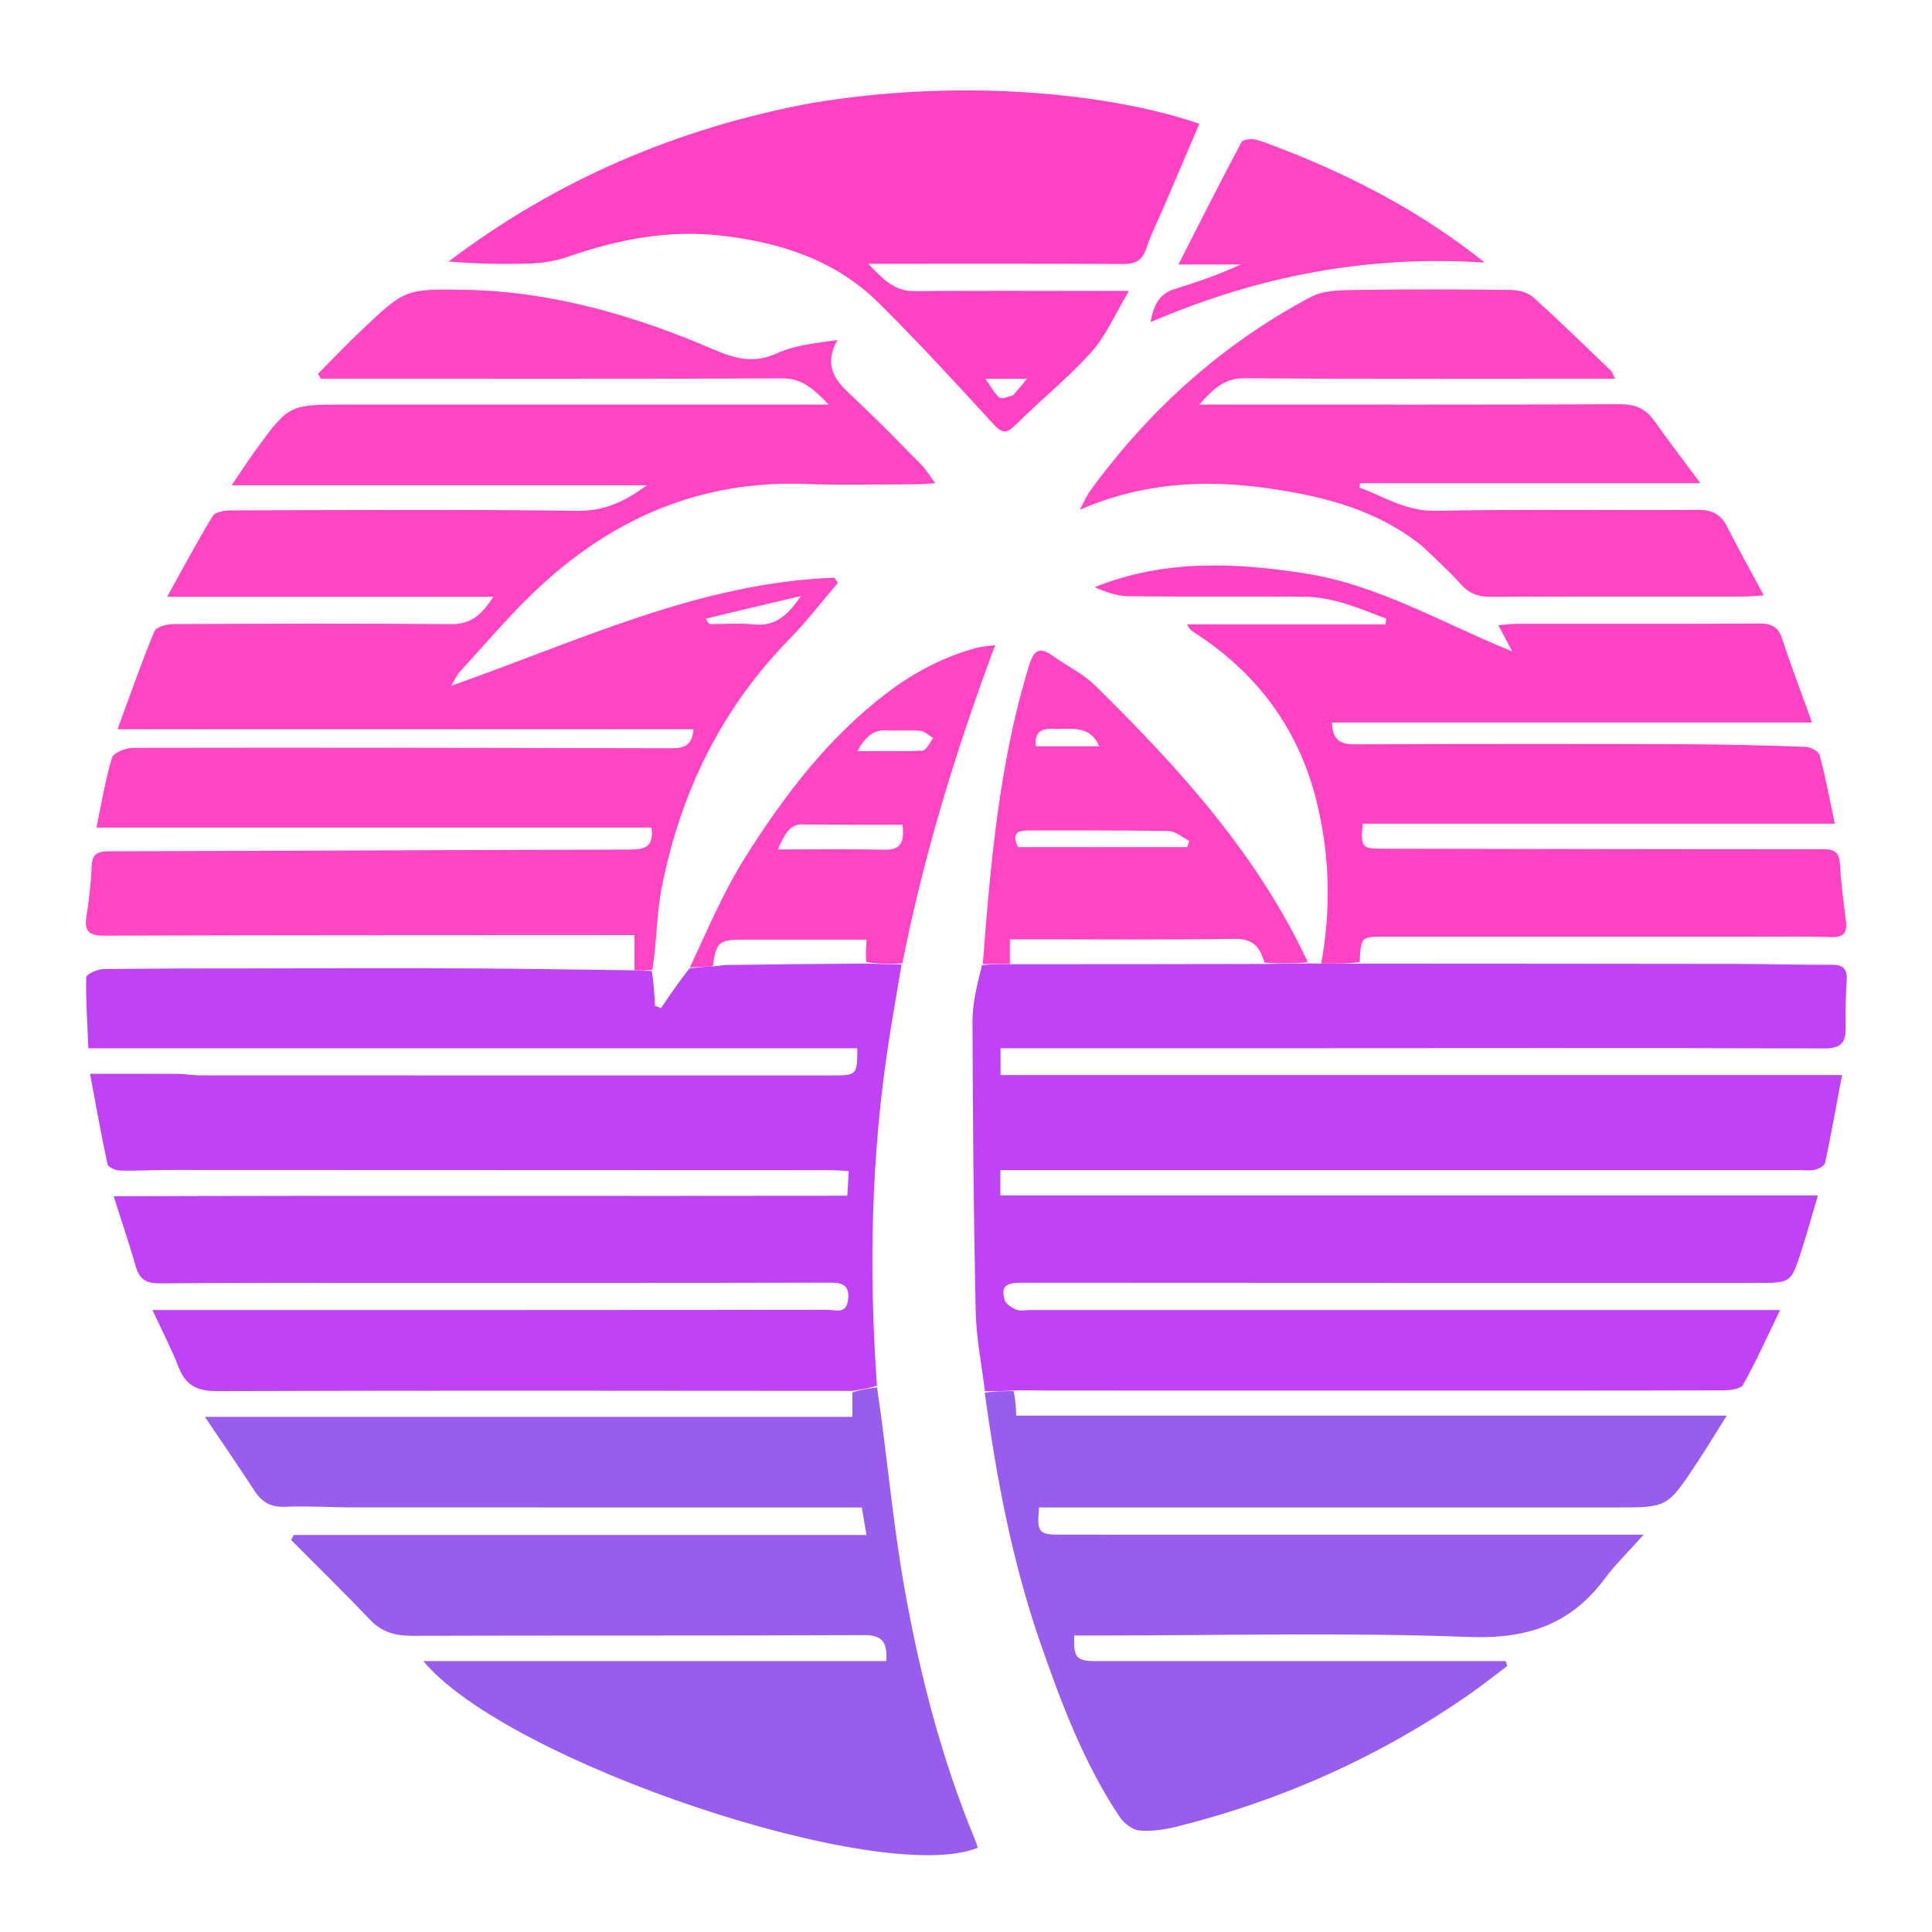
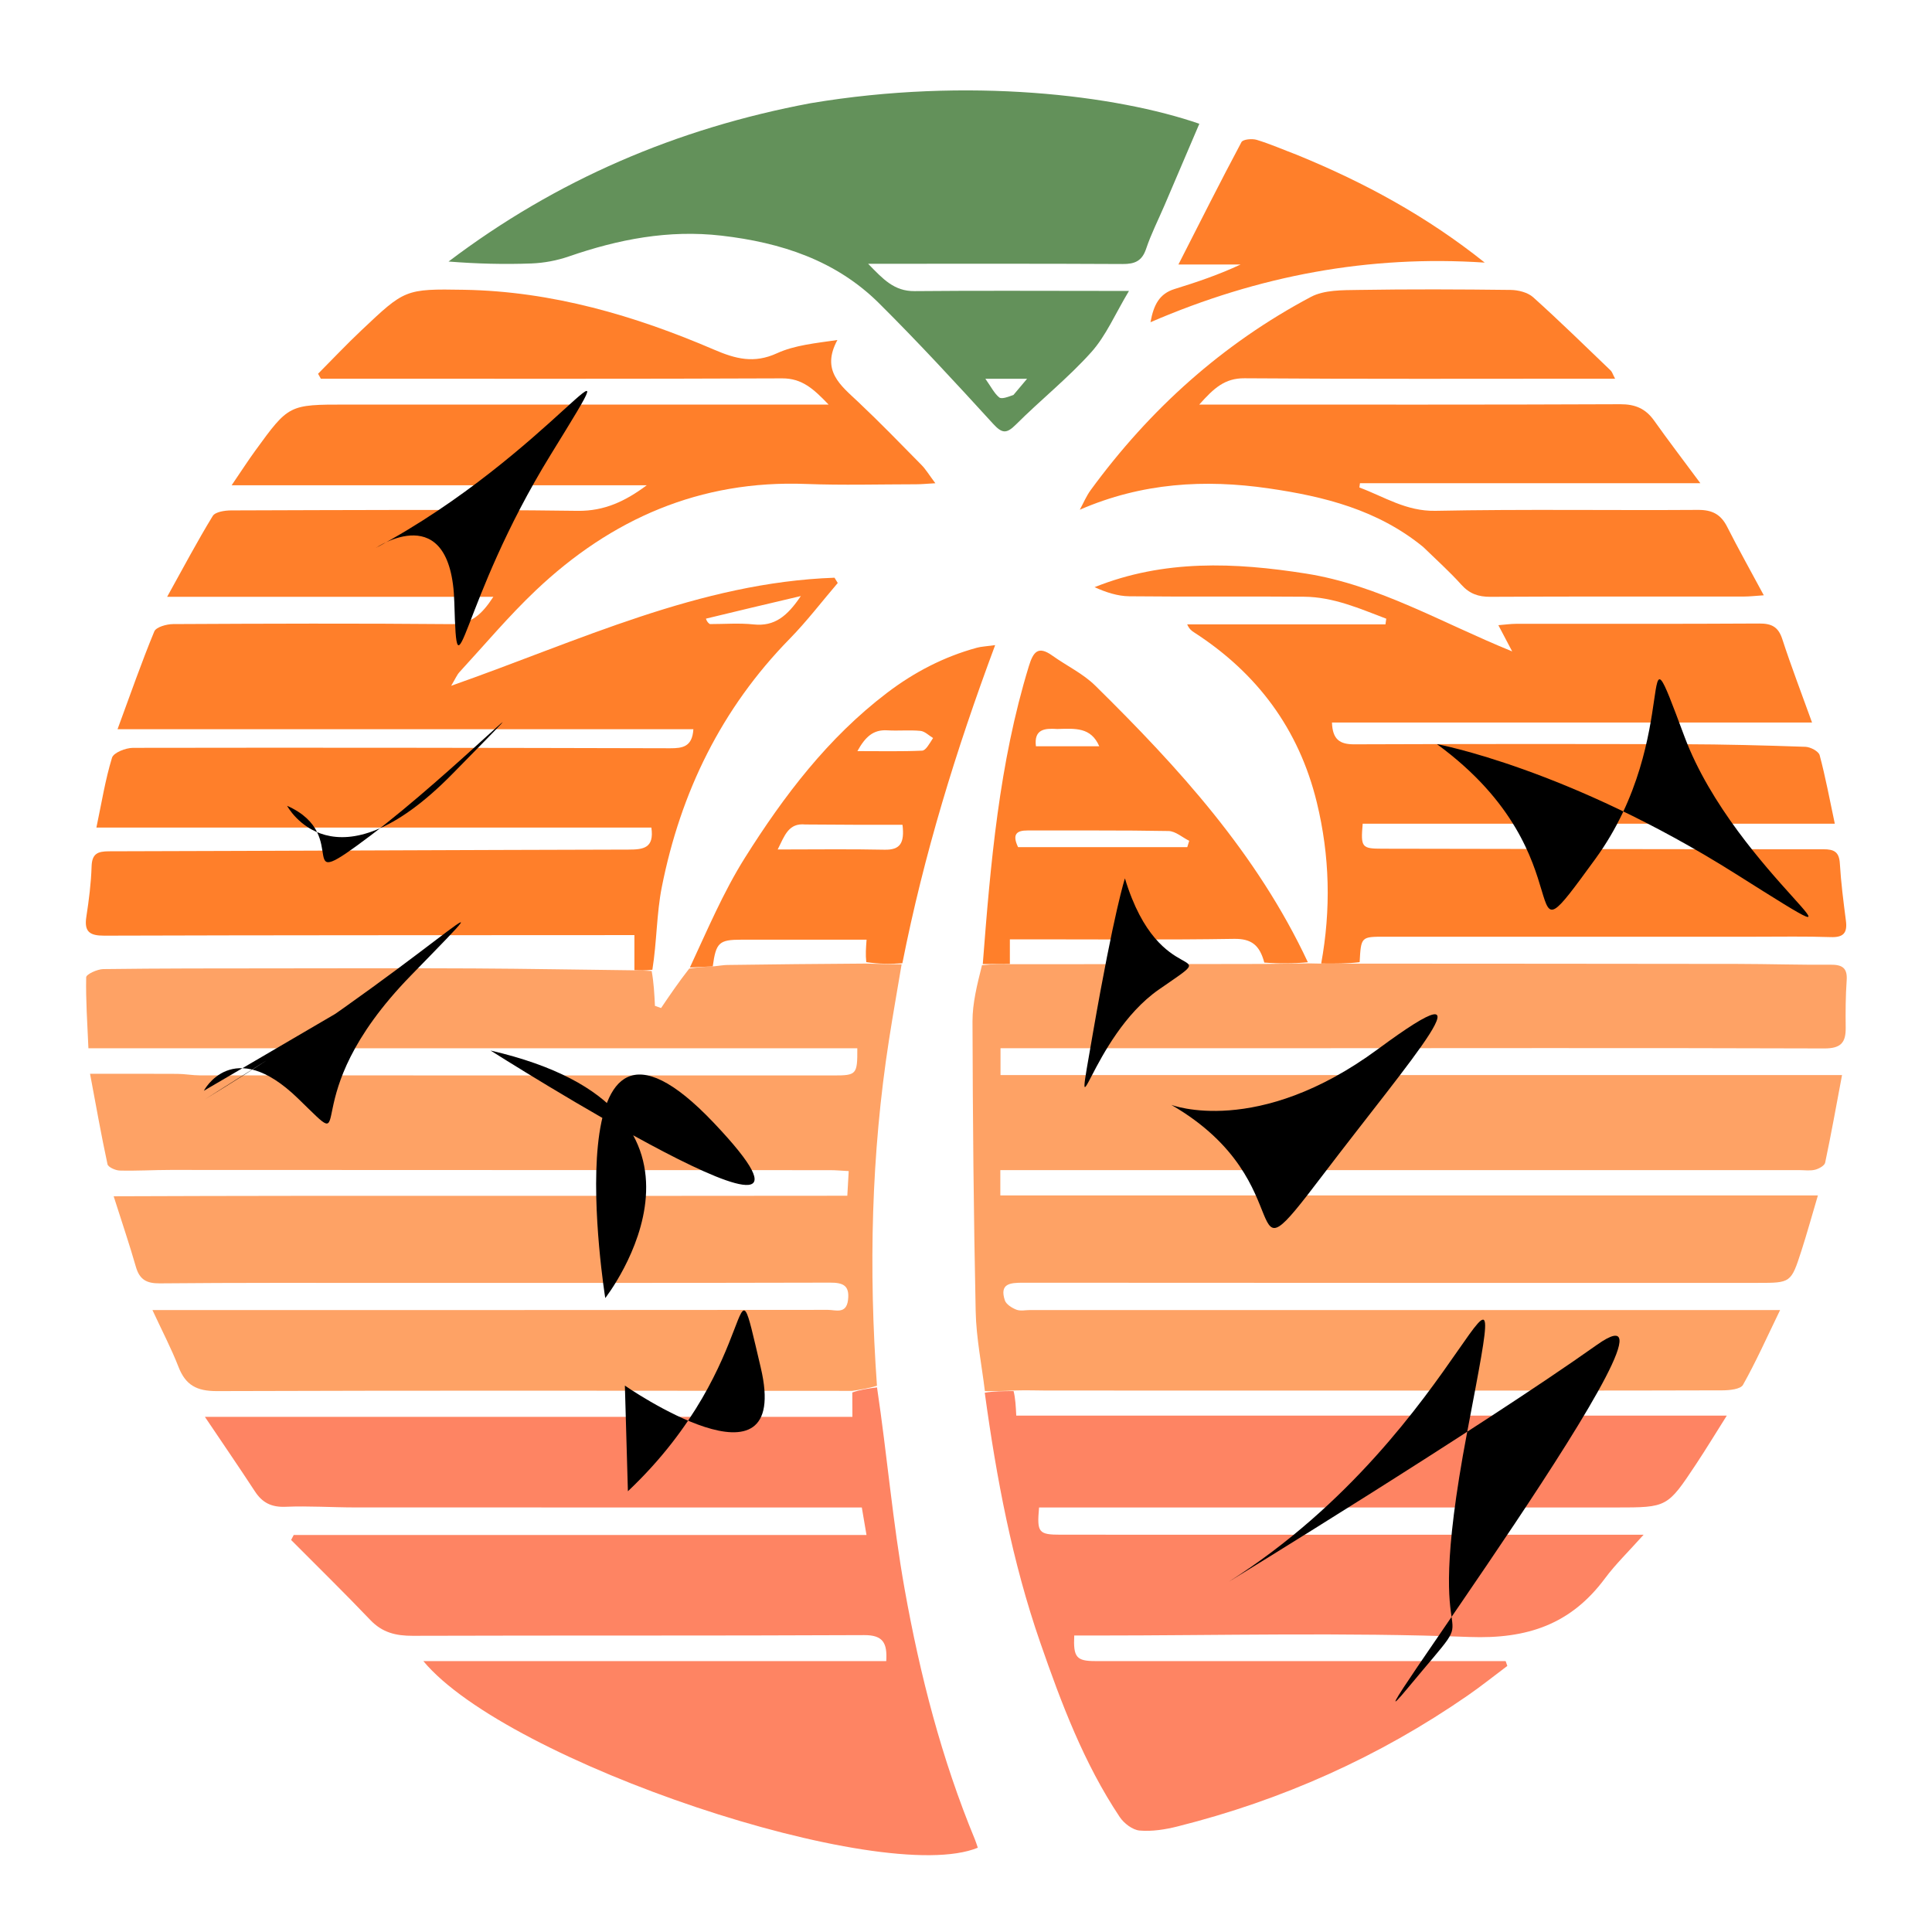
- <svg xmlns="http://www.w3.org/2000/svg" width="512" height="512" fill="none" viewBox="0 0 512 512">
-   <path fill="#bf42f6" d="M346.71 255.306c.788.006 1.577.013 3.124.059 4.006.027 7.253.015 10.501.003 33.391.022 66.783.028 100.175.078 8.174.013 16.349.279 24.522.209 3.084-.026 4.596.75 4.356 4.156-.293 4.157-.31 8.343-.259 12.513.049 3.964-1.248 5.539-5.679 5.524-48.85-.158-97.701-.071-146.552-.056-22.107.007-44.214 0-66.321 0h-5.43v7.117h223.011c-1.553 8.254-2.894 15.76-4.475 23.215-.17.802-1.666 1.617-2.685 1.87-1.312.327-2.763.099-4.155.099H265.099v6.701h216.666c-1.609 5.425-2.887 10.074-4.367 14.658-2.758 8.54-2.807 8.524-11.564 8.524-64.929 0-129.859.014-194.788-.04-3.401-.003-6.19.251-4.758 4.652.349 1.075 1.875 2.026 3.071 2.491 1.075.418 2.439.092 3.676.092l191.542.001h7.17c-3.533 7.29-6.399 13.72-9.834 19.83-.651 1.157-3.562 1.448-5.432 1.454-27.981.088-55.963.061-83.944.061-31.692 0-63.384.005-95.075-.008-2.61-.002-5.219-.124-8.53-.021-3.11.173-5.518.177-7.926.181-.849-7.032-2.289-14.051-2.44-21.098-.547-25.616-.773-51.242-.844-76.864-.014-4.88 1.228-9.763 2.52-14.927 2.88-.296 5.132-.31 7.81-.259 22.492.021 44.557-.024 67.034-.066 4.149-.049 7.886-.099 11.624-.149" />
-   <path fill="#ff44c4" d="M168.124 257.114v-9.301c-2.407 0-4.67-.001-6.933.001-44.522.025-89.044.01-133.566.146-3.858.012-5.358-1.03-4.744-5 .683-4.418 1.254-8.885 1.393-13.346.106-3.386 1.603-4.005 4.608-4.012 45.9-.11 91.801-.344 137.702-.452 3.865-.009 6.842-.344 6.032-5.831H25.546c1.39-6.599 2.354-12.681 4.138-18.513.413-1.35 3.628-2.615 5.555-2.618 47.458-.084 94.917-.01 142.375.109 3.275.008 5.855-.38 6.138-5.045H31.147c3.43-9.311 6.348-17.71 9.74-25.913.483-1.166 3.265-1.942 4.987-1.95 24.582-.124 49.165-.21 73.745.014 5.283.048 8.073-2.583 11.128-7.248h-86.45c4.35-7.835 8.002-14.753 12.077-21.412.67-1.096 3.197-1.473 4.868-1.478 30.611-.083 61.226-.291 91.832.113 7.185.094 12.719-2.619 18.321-6.774H61.385c2.592-3.805 4.355-6.546 6.268-9.178 8.88-12.216 8.896-12.209 24.069-12.21q60.991-.002 121.982-.001h5.885c-3.968-4.128-7.007-6.966-12.321-6.944-38.959.165-77.92.09-116.88.09H85.03l-.741-1.31c3.832-3.852 7.564-7.81 11.514-11.537 11.456-10.807 11.495-10.996 27.246-10.717 23.209.411 45.103 6.8 66.234 15.885 5.657 2.432 10.56 3.715 16.604.944 4.726-2.166 10.217-2.664 16.034-3.521-4.411 8.139.887 12.041 5.52 16.414 5.73 5.408 11.223 11.07 16.751 16.688 1.165 1.185 2.035 2.659 3.685 4.857-2.256.128-3.665.274-5.075.275-9.739.008-19.489.286-29.214-.085-28.045-1.07-51.592 9.244-71.602 28.209-7.152 6.778-13.525 14.379-20.212 21.643-.683.742-1.079 1.748-2.209 3.632 33.94-11.926 65.876-27.377 101.589-28.637l.859 1.395c-4.228 4.943-8.188 10.148-12.73 14.783-18.091 18.461-28.905 40.673-33.892 65.773-1.402 7.057-1.306 14.412-2.504 21.941-1.992.248-3.377.184-4.762.121m19.995-91.726c3.865.004 7.763-.315 11.585.09 5.562.589 8.92-2.178 12.525-7.52-9.134 2.152-17.144 4.039-25.139 5.988-.008.002.209.928 1.029 1.442" />
-   <path fill="#bf43f5" d="M167.719 257.136c1.79.041 3.175.105 4.979.185.569 3.091.719 6.166.87 9.24l1.623.577c2.3-3.392 4.599-6.785 7.467-10.458 2.456-.382 4.343-.483 6.573-.598 1.405-.133 2.466-.342 3.53-.356 12.08-.162 24.16-.295 36.693-.368 3.463.111 6.473.155 9.484.2-1.12 6.677-2.306 13.345-3.347 20.035-4.715 30.285-5.404 60.697-3.186 91.651-2.469.746-4.517 1.048-6.565 1.35-56.117-.025-112.236-.135-168.353.061-5.334.018-8.298-1.559-10.185-6.415-1.874-4.824-4.295-9.436-6.907-15.069h17.147c53.955 0 107.909.013 161.863-.044 2.026-.002 4.864 1.218 5.327-2.599.469-3.862-1.271-4.625-4.781-4.616-38.803.103-77.607.061-116.411.068-20.405.003-40.811-.065-61.215.125-3.545.033-5.36-1.044-6.324-4.419-1.642-5.75-3.577-11.416-5.879-18.659 65.363-.259 129.677-.027 194.424-.144l.372-6.533c-1.901-.099-3.398-.244-4.896-.245-58.283-.032-116.565-.056-174.848-.06-4.48 0-8.964.279-13.439.163-1.138-.029-3.078-.897-3.247-1.681-1.676-7.766-3.056-15.595-4.624-23.961 8.433 0 15.808-.031 23.182.02 1.998.014 3.995.4 5.992.401 55.964.023 111.928.02 167.892.017 6.075 0 6.307-.256 6.266-7.198H23.431c-.284-6.643-.72-12.739-.592-18.823.016-.786 2.94-2.144 4.53-2.165 15.149-.197 30.3-.177 45.45-.191 17.623-.016 35.248-.072 52.871.018 13.876.07 27.75.335 42.029.491" />
-   <path fill="#985ded" d="M225.868 369.021c2.02-.729 4.068-1.031 6.551-1.351 2.672 17.851 4.169 35.853 7.334 53.556 4.047 22.64 9.785 44.94 18.63 66.298.29.699.498 1.433.742 2.142-25.39 10.452-124.622-22.609-146.929-49.453h122.669c.302-4.81-.85-6.915-5.85-6.891-39.883.193-79.768.055-119.652.182-4.441.014-8.036-.845-11.208-4.17-6.87-7.203-13.99-14.166-21.008-21.228l.69-1.319H229.63l-1.24-7.289h-5.726c-42.821 0-85.642.011-128.464-.013-6.18-.003-12.371-.428-18.537-.173-3.704.154-6.14-1.066-8.104-4.073-4.111-6.292-8.367-12.489-13.256-19.755h171.593c0-2.433 0-4.234-.027-6.463m35.103.062c2.442-.418 4.85-.422 7.641-.431.482 1.987.581 3.979.706 6.499H457.62c-3.126 4.951-5.544 8.946-8.123 12.835-7.64 11.521-7.665 11.508-21.226 11.509l-147.5.003h-5.407c-.602 6.688-.15 7.214 5.824 7.214q73.75.004 147.5.004h6.891c-4.048 4.533-7.454 7.812-10.233 11.556-9.047 12.19-20.575 16.124-35.967 15.542-33.039-1.25-66.159-.384-99.246-.384h-5.45c-.275 5.77.583 6.774 5.594 6.776 34.478.012 68.957.006 103.435.007h5.302l.443 1.274c-3.495 2.62-6.91 5.358-10.5 7.842-23.505 16.265-49.192 27.744-76.893 34.696-3.263.819-6.763 1.374-10.069 1.085-1.874-.164-4.144-1.915-5.266-3.597-9.503-14.258-15.474-30.133-21.055-46.227-7.418-21.394-11.59-43.465-14.702-66.203" />
-   <path fill="#ff43c4" d="M360.319 254.985c-3.232.395-6.479.407-10.189.359 2.612-14.328 2.295-28.523-1.162-42.703-4.74-19.439-15.808-34.254-32.502-45.039-.639-.413-1.27-.839-1.852-2.137h52.547l.213-1.506c-7.026-2.665-13.978-5.752-21.733-5.819-15.455-.136-30.914.047-46.369-.12-3.092-.034-6.173-1.044-9.202-2.411 18.374-7.385 37.172-6.583 56.061-3.6 19.128 3.021 35.771 12.957 54.614 20.622l-3.662-6.95c1.846-.148 3.252-.359 4.658-.36 21.485-.021 42.97.048 64.454-.082 3.262-.019 5.062.848 6.121 4.101 2.319 7.128 5.012 14.134 7.891 22.129h-127.22c.144 4.537 2.105 5.796 5.897 5.783q43.588-.154 87.175-.028c10.803.031 21.607.309 32.402.688 1.327.047 3.486 1.183 3.763 2.215 1.549 5.774 2.638 11.671 4.021 18.169H361.127c-.548 6.29-.254 6.61 5.207 6.619 38.949.061 77.898.158 116.847.146 2.863-.001 4.211.672 4.397 3.772.304 5.076.956 10.136 1.609 15.183.414 3.199-.637 4.443-4.005 4.328-6.635-.228-13.283-.105-19.926-.106q-49.152-.005-98.304.001c-6.266.001-6.266.007-6.633 6.746" />
-   <path fill="#ff42c3" d="M214.837 27.347c41.832-7.02 81.069-2.12 103 5.453-3.084 7.222-6.153 14.42-9.231 21.612-1.64 3.833-3.549 7.574-4.869 11.513-1.091 3.256-2.992 4.06-6.217 4.042-22.092-.119-44.185-.062-67.454-.062 3.94 4.046 6.873 7.296 12.308 7.245 16.689-.157 33.381-.056 50.072-.055h6.745c-3.661 6.1-6.056 11.84-9.975 16.217-6.139 6.856-13.44 12.659-19.972 19.184-2.516 2.514-3.687 2.416-6.101-.229-9.873-10.813-19.809-21.593-30.196-31.908-11.454-11.376-25.983-16.088-41.742-17.908-14.011-1.618-27.312.965-40.451 5.507a34.7 34.7 0 0 1-9.886 1.86c-7.248.275-14.513.085-21.995-.508 28.501-21.58 60.452-35.31 95.964-41.963m53.746 77.311 3.605-4.283h-11.056c1.525 2.155 2.339 3.846 3.653 4.931.643.531 2.216-.065 3.798-.648" />
-   <path fill="#ff44c4" d="M377.152 144.943c-12.092-9.869-26.287-13.386-40.919-15.513-16.956-2.465-33.583-1.51-50.074 5.653.952-1.742 1.722-3.617 2.884-5.206 15.646-21.395 34.923-38.76 58.357-51.192 3.545-1.881 8.365-1.78 12.607-1.849 13.445-.22 26.898-.165 40.345-.002 2.017.024 4.514.652 5.947 1.938 7.01 6.292 13.741 12.894 20.545 19.414.386.37.542.98 1.172 2.175h-5.468c-30.918 0-61.837.116-92.753-.114-5.213-.039-8.095 2.606-11.98 6.969h6.295c35.092-.001 70.184.065 105.275-.091 4.005-.018 6.738 1.186 8.994 4.365 3.728 5.252 7.642 10.372 12.234 16.566h-90.207l-.153 1.134c6.582 2.444 12.387 6.339 20.175 6.183 23.179-.463 46.374-.087 69.561-.245 3.754-.026 6.054 1.177 7.725 4.48 2.979 5.887 6.211 11.646 9.711 18.154-2.304.15-3.753.325-5.203.326-22.415.017-44.831-.042-67.246.074-3.19.016-5.54-.802-7.705-3.211-3.093-3.441-6.561-6.545-10.119-10.008M267.626 255.455a972 972 0 0 1-7.18.028c2.056-26.604 4.319-53.217 12.215-78.952 1.17-3.813 2.458-5.484 6.241-2.773 3.757 2.69 8.105 4.741 11.346 7.934 22.076 21.743 42.878 44.52 56.347 73.308-3.623.356-7.36.406-11.542.092-1.222-4.579-3.365-6.359-8.021-6.284-17.697.286-35.402.122-53.104.126h-6.302zm2.176-30.951h44.834l.519-1.678c-1.826-.906-3.637-2.562-5.479-2.597-12.466-.234-24.937-.104-37.407-.144-2.831-.009-4.108.992-2.467 4.419m10.378-31.312c-3.285-.223-6.209-.007-5.651 4.577h16.788c-2.211-5.078-6.298-4.716-11.137-4.577m-41.043 62.082c-3.21.24-6.22.195-9.566-.301-.214-2.054-.093-3.657.08-5.95-11.47 0-22.329-.006-33.188.003-5.917.004-6.716.761-7.574 7.07-1.888.101-3.775.202-6.063.302 4.551-9.736 8.81-19.906 14.604-29.11 10.304-16.372 21.983-31.76 37.616-43.656 7.217-5.492 15.096-9.592 23.847-11.977 1.13-.308 2.333-.345 4.833-.691-10.43 27.968-18.906 55.583-24.589 84.31m-25.72-36.778c-4.442-.439-5.459 2.888-7.32 6.624 9.882 0 19.096-.135 28.302.061 4.188.089 5.338-1.767 4.777-6.598-8.393 0-16.684 0-25.759-.087m33.855-22.914c-1.112-.66-2.178-1.777-3.343-1.89-2.903-.28-5.86.032-8.779-.147-3.761-.229-5.839 1.749-7.932 5.507 6.203 0 11.685.126 17.15-.12.95-.043 1.829-1.662 2.904-3.35m96.491-154.518c17.922 7.326 34.473 16.35 49.706 28.527-30.671-2.027-59.888 3.402-88.579 15.8.855-4.673 2.395-7.566 6.408-8.806 5.86-1.811 11.674-3.77 17.472-6.488h-16.478c5.867-11.505 11.161-22.041 16.71-32.442.395-.74 2.807-.966 4.029-.597 3.534 1.07 6.939 2.564 10.732 4.006" />
+ <svg xmlns="http://www.w3.org/2000/svg" width="512" height="512" fill="none" viewBox="0 0 512 512" version="1.1" id="svg7">
+   <defs id="defs7" />
+   <path fill="#bf42f6" d="M346.71 255.306c.788.006 1.577.013 3.124.059 4.006.027 7.253.015 10.501.003 33.391.022 66.783.028 100.175.078 8.174.013 16.349.279 24.522.209 3.084-.026 4.596.75 4.356 4.156-.293 4.157-.31 8.343-.259 12.513.049 3.964-1.248 5.539-5.679 5.524-48.85-.158-97.701-.071-146.552-.056-22.107.007-44.214 0-66.321 0h-5.43v7.117h223.011c-1.553 8.254-2.894 15.76-4.475 23.215-.17.802-1.666 1.617-2.685 1.87-1.312.327-2.763.099-4.155.099H265.099v6.701h216.666c-1.609 5.425-2.887 10.074-4.367 14.658-2.758 8.54-2.807 8.524-11.564 8.524-64.929 0-129.859.014-194.788-.04-3.401-.003-6.19.251-4.758 4.652.349 1.075 1.875 2.026 3.071 2.491 1.075.418 2.439.092 3.676.092l191.542.001h7.17c-3.533 7.29-6.399 13.72-9.834 19.83-.651 1.157-3.562 1.448-5.432 1.454-27.981.088-55.963.061-83.944.061-31.692 0-63.384.005-95.075-.008-2.61-.002-5.219-.124-8.53-.021-3.11.173-5.518.177-7.926.181-.849-7.032-2.289-14.051-2.44-21.098-.547-25.616-.773-51.242-.844-76.864-.014-4.88 1.228-9.763 2.52-14.927 2.88-.296 5.132-.31 7.81-.259 22.492.021 44.557-.024 67.034-.066 4.149-.049 7.886-.099 11.624-.149" id="path1" style="fill:#fea265;fill-opacity:1" />
+   <path fill="#ff44c4" d="M168.124 257.114v-9.301c-2.407 0-4.67-.001-6.933.001-44.522.025-89.044.01-133.566.146-3.858.012-5.358-1.03-4.744-5 .683-4.418 1.254-8.885 1.393-13.346.106-3.386 1.603-4.005 4.608-4.012 45.9-.11 91.801-.344 137.702-.452 3.865-.009 6.842-.344 6.032-5.831H25.546c1.39-6.599 2.354-12.681 4.138-18.513.413-1.35 3.628-2.615 5.555-2.618 47.458-.084 94.917-.01 142.375.109 3.275.008 5.855-.38 6.138-5.045H31.147c3.43-9.311 6.348-17.71 9.74-25.913.483-1.166 3.265-1.942 4.987-1.95 24.582-.124 49.165-.21 73.745.014 5.283.048 8.073-2.583 11.128-7.248h-86.45c4.35-7.835 8.002-14.753 12.077-21.412.67-1.096 3.197-1.473 4.868-1.478 30.611-.083 61.226-.291 91.832.113 7.185.094 12.719-2.619 18.321-6.774H61.385c2.592-3.805 4.355-6.546 6.268-9.178 8.88-12.216 8.896-12.209 24.069-12.21q60.991-.002 121.982-.001h5.885c-3.968-4.128-7.007-6.966-12.321-6.944-38.959.165-77.92.09-116.88.09H85.03l-.741-1.31c3.832-3.852 7.564-7.81 11.514-11.537 11.456-10.807 11.495-10.996 27.246-10.717 23.209.411 45.103 6.8 66.234 15.885 5.657 2.432 10.56 3.715 16.604.944 4.726-2.166 10.217-2.664 16.034-3.521-4.411 8.139.887 12.041 5.52 16.414 5.73 5.408 11.223 11.07 16.751 16.688 1.165 1.185 2.035 2.659 3.685 4.857-2.256.128-3.665.274-5.075.275-9.739.008-19.489.286-29.214-.085-28.045-1.07-51.592 9.244-71.602 28.209-7.152 6.778-13.525 14.379-20.212 21.643-.683.742-1.079 1.748-2.209 3.632 33.94-11.926 65.876-27.377 101.589-28.637l.859 1.395c-4.228 4.943-8.188 10.148-12.73 14.783-18.091 18.461-28.905 40.673-33.892 65.773-1.402 7.057-1.306 14.412-2.504 21.941-1.992.248-3.377.184-4.762.121m19.995-91.726c3.865.004 7.763-.315 11.585.09 5.562.589 8.92-2.178 12.525-7.52-9.134 2.152-17.144 4.039-25.139 5.988-.008.002.209.928 1.029 1.442" id="path2" style="fill:#ff7f2a;fill-opacity:1" />
+   <path fill="#bf43f5" d="M167.719 257.136c1.79.041 3.175.105 4.979.185.569 3.091.719 6.166.87 9.24l1.623.577c2.3-3.392 4.599-6.785 7.467-10.458 2.456-.382 4.343-.483 6.573-.598 1.405-.133 2.466-.342 3.53-.356 12.08-.162 24.16-.295 36.693-.368 3.463.111 6.473.155 9.484.2-1.12 6.677-2.306 13.345-3.347 20.035-4.715 30.285-5.404 60.697-3.186 91.651-2.469.746-4.517 1.048-6.565 1.35-56.117-.025-112.236-.135-168.353.061-5.334.018-8.298-1.559-10.185-6.415-1.874-4.824-4.295-9.436-6.907-15.069h17.147c53.955 0 107.909.013 161.863-.044 2.026-.002 4.864 1.218 5.327-2.599.469-3.862-1.271-4.625-4.781-4.616-38.803.103-77.607.061-116.411.068-20.405.003-40.811-.065-61.215.125-3.545.033-5.36-1.044-6.324-4.419-1.642-5.75-3.577-11.416-5.879-18.659 65.363-.259 129.677-.027 194.424-.144l.372-6.533c-1.901-.099-3.398-.244-4.896-.245-58.283-.032-116.565-.056-174.848-.06-4.48 0-8.964.279-13.439.163-1.138-.029-3.078-.897-3.247-1.681-1.676-7.766-3.056-15.595-4.624-23.961 8.433 0 15.808-.031 23.182.02 1.998.014 3.995.4 5.992.401 55.964.023 111.928.02 167.892.017 6.075 0 6.307-.256 6.266-7.198H23.431c-.284-6.643-.72-12.739-.592-18.823.016-.786 2.94-2.144 4.53-2.165 15.149-.197 30.3-.177 45.45-.191 17.623-.016 35.248-.072 52.871.018 13.876.07 27.75.335 42.029.491" id="path3" style="fill:#fea265;fill-opacity:1" />
+   <path fill="#985ded" d="M225.868 369.021c2.02-.729 4.068-1.031 6.551-1.351 2.672 17.851 4.169 35.853 7.334 53.556 4.047 22.64 9.785 44.94 18.63 66.298.29.699.498 1.433.742 2.142-25.39 10.452-124.622-22.609-146.929-49.453h122.669c.302-4.81-.85-6.915-5.85-6.891-39.883.193-79.768.055-119.652.182-4.441.014-8.036-.845-11.208-4.17-6.87-7.203-13.99-14.166-21.008-21.228l.69-1.319H229.63l-1.24-7.289h-5.726c-42.821 0-85.642.011-128.464-.013-6.18-.003-12.371-.428-18.537-.173-3.704.154-6.14-1.066-8.104-4.073-4.111-6.292-8.367-12.489-13.256-19.755h171.593c0-2.433 0-4.234-.027-6.463m35.103.062c2.442-.418 4.85-.422 7.641-.431.482 1.987.581 3.979.706 6.499H457.62c-3.126 4.951-5.544 8.946-8.123 12.835-7.64 11.521-7.665 11.508-21.226 11.509l-147.5.003h-5.407c-.602 6.688-.15 7.214 5.824 7.214q73.75.004 147.5.004h6.891c-4.048 4.533-7.454 7.812-10.233 11.556-9.047 12.19-20.575 16.124-35.967 15.542-33.039-1.25-66.159-.384-99.246-.384h-5.45c-.275 5.77.583 6.774 5.594 6.776 34.478.012 68.957.006 103.435.007h5.302l.443 1.274c-3.495 2.62-6.91 5.358-10.5 7.842-23.505 16.265-49.192 27.744-76.893 34.696-3.263.819-6.763 1.374-10.069 1.085-1.874-.164-4.144-1.915-5.266-3.597-9.503-14.258-15.474-30.133-21.055-46.227-7.418-21.394-11.59-43.465-14.702-66.203" id="path4" style="fill:#fe8463;fill-opacity:1" />
+   <path fill="#ff43c4" d="M360.319 254.985c-3.232.395-6.479.407-10.189.359 2.612-14.328 2.295-28.523-1.162-42.703-4.74-19.439-15.808-34.254-32.502-45.039-.639-.413-1.27-.839-1.852-2.137h52.547l.213-1.506c-7.026-2.665-13.978-5.752-21.733-5.819-15.455-.136-30.914.047-46.369-.12-3.092-.034-6.173-1.044-9.202-2.411 18.374-7.385 37.172-6.583 56.061-3.6 19.128 3.021 35.771 12.957 54.614 20.622l-3.662-6.95c1.846-.148 3.252-.359 4.658-.36 21.485-.021 42.97.048 64.454-.082 3.262-.019 5.062.848 6.121 4.101 2.319 7.128 5.012 14.134 7.891 22.129h-127.22c.144 4.537 2.105 5.796 5.897 5.783q43.588-.154 87.175-.028c10.803.031 21.607.309 32.402.688 1.327.047 3.486 1.183 3.763 2.215 1.549 5.774 2.638 11.671 4.021 18.169H361.127c-.548 6.29-.254 6.61 5.207 6.619 38.949.061 77.898.158 116.847.146 2.863-.001 4.211.672 4.397 3.772.304 5.076.956 10.136 1.609 15.183.414 3.199-.637 4.443-4.005 4.328-6.635-.228-13.283-.105-19.926-.106q-49.152-.005-98.304.001c-6.266.001-6.266.007-6.633 6.746" id="path5" style="fill:#ff7f2a;fill-opacity:1" />
+   <path fill="#ff42c3" d="M214.837 27.347c41.832-7.02 81.069-2.12 103 5.453-3.084 7.222-6.153 14.42-9.231 21.612-1.64 3.833-3.549 7.574-4.869 11.513-1.091 3.256-2.992 4.06-6.217 4.042-22.092-.119-44.185-.062-67.454-.062 3.94 4.046 6.873 7.296 12.308 7.245 16.689-.157 33.381-.056 50.072-.055h6.745c-3.661 6.1-6.056 11.84-9.975 16.217-6.139 6.856-13.44 12.659-19.972 19.184-2.516 2.514-3.687 2.416-6.101-.229-9.873-10.813-19.809-21.593-30.196-31.908-11.454-11.376-25.983-16.088-41.742-17.908-14.011-1.618-27.312.965-40.451 5.507a34.7 34.7 0 0 1-9.886 1.86c-7.248.275-14.513.085-21.995-.508 28.501-21.58 60.452-35.31 95.964-41.963m53.746 77.311 3.605-4.283h-11.056c1.525 2.155 2.339 3.846 3.653 4.931.643.531 2.216-.065 3.798-.648" id="path6" style="fill:#63915a;fill-opacity:1" />
+   <path fill="#ff44c4" d="M377.152 144.943c-12.092-9.869-26.287-13.386-40.919-15.513-16.956-2.465-33.583-1.51-50.074 5.653.952-1.742 1.722-3.617 2.884-5.206 15.646-21.395 34.923-38.76 58.357-51.192 3.545-1.881 8.365-1.78 12.607-1.849 13.445-.22 26.898-.165 40.345-.002 2.017.024 4.514.652 5.947 1.938 7.01 6.292 13.741 12.894 20.545 19.414.386.37.542.98 1.172 2.175h-5.468c-30.918 0-61.837.116-92.753-.114-5.213-.039-8.095 2.606-11.98 6.969h6.295c35.092-.001 70.184.065 105.275-.091 4.005-.018 6.738 1.186 8.994 4.365 3.728 5.252 7.642 10.372 12.234 16.566h-90.207l-.153 1.134c6.582 2.444 12.387 6.339 20.175 6.183 23.179-.463 46.374-.087 69.561-.245 3.754-.026 6.054 1.177 7.725 4.48 2.979 5.887 6.211 11.646 9.711 18.154-2.304.15-3.753.325-5.203.326-22.415.017-44.831-.042-67.246.074-3.19.016-5.54-.802-7.705-3.211-3.093-3.441-6.561-6.545-10.119-10.008M267.626 255.455a972 972 0 0 1-7.18.028c2.056-26.604 4.319-53.217 12.215-78.952 1.17-3.813 2.458-5.484 6.241-2.773 3.757 2.69 8.105 4.741 11.346 7.934 22.076 21.743 42.878 44.52 56.347 73.308-3.623.356-7.36.406-11.542.092-1.222-4.579-3.365-6.359-8.021-6.284-17.697.286-35.402.122-53.104.126h-6.302zm2.176-30.951h44.834l.519-1.678c-1.826-.906-3.637-2.562-5.479-2.597-12.466-.234-24.937-.104-37.407-.144-2.831-.009-4.108.992-2.467 4.419m10.378-31.312c-3.285-.223-6.209-.007-5.651 4.577h16.788c-2.211-5.078-6.298-4.716-11.137-4.577m-41.043 62.082c-3.21.24-6.22.195-9.566-.301-.214-2.054-.093-3.657.08-5.95-11.47 0-22.329-.006-33.188.003-5.917.004-6.716.761-7.574 7.07-1.888.101-3.775.202-6.063.302 4.551-9.736 8.81-19.906 14.604-29.11 10.304-16.372 21.983-31.76 37.616-43.656 7.217-5.492 15.096-9.592 23.847-11.977 1.13-.308 2.333-.345 4.833-.691-10.43 27.968-18.906 55.583-24.589 84.31m-25.72-36.778c-4.442-.439-5.459 2.888-7.32 6.624 9.882 0 19.096-.135 28.302.061 4.188.089 5.338-1.767 4.777-6.598-8.393 0-16.684 0-25.759-.087m33.855-22.914c-1.112-.66-2.178-1.777-3.343-1.89-2.903-.28-5.86.032-8.779-.147-3.761-.229-5.839 1.749-7.932 5.507 6.203 0 11.685.126 17.15-.12.95-.043 1.829-1.662 2.904-3.35m96.491-154.518c17.922 7.326 34.473 16.35 49.706 28.527-30.671-2.027-59.888 3.402-88.579 15.8.855-4.673 2.395-7.566 6.408-8.806 5.86-1.811 11.674-3.77 17.472-6.488h-16.478c5.867-11.505 11.161-22.041 16.71-32.442.395-.74 2.807-.966 4.029-.597 3.534 1.07 6.939 2.564 10.732 4.006" id="path7" style="fill:#ff7f2a;fill-opacity:1" />
+   <path style="fill:#000000;fill-opacity:1" d="m 130,278.4 c 69.2,16 30.4,65.6 30.4,65.6 0,0 -14.8,-92.4 28.8,-46.4 43.6,46 -59.2,-19.2 -59.2,-19.2 z" id="path8" />
+   <path style="fill:#000000;fill-opacity:1" d="m 76.085,213.546 c 17.819,7.92 0.283,24.324 22.062,7.92 21.779,-16.405 53.174,-48.366 21.779,-16.405 -31.396,31.961 -43.841,8.485 -43.841,8.485 z" id="path9" />
+   <path style="fill:#000000;fill-opacity:1" d="m 310.4,292.8 c 36,20.8 16,50.4 40,18.8 24,-31.6 46.8,-57.2 14.8,-33.6 -32,23.6 -54.8,14.8 -54.8,14.8 z" id="path10" />
+   <path style="fill:#000000;fill-opacity:1" d="m 380.8,197.2 c 41.6,30.4 18.4,62.8 42,30.4 23.6,-32.4 10,-68.8 23.6,-32.4 13.6,36.4 58,64.4 13.6,36.4 -44.4,-28 -79.2,-34.4 -79.2,-34.4 z" id="path11" />
+   <path style="fill:#000000;fill-opacity:1" d="M 99.6,145.2 C 146,120.4 170.4,80.8 146,120.4 121.6,160 121.2,187.6 120.4,159.6 119.6,131.6 99.6,145.2 99.6,145.2 Z" id="path12" />
+   <path style="fill:#000000;fill-opacity:1" d="m 166.4,395.2 c 36.4,-34.4 26.8,-68.4 35.2,-32.8 8.4,35.6 -36,4.8 -36,4.8 z" id="path13" />
+   <path style="fill:#000000;fill-opacity:1" d="M 325.6,419.2 C 390,378.4 402,310 388.8,379.6 c -13.2,69.6 7.6,39.6 -15.6,67.6 -23.2,28 81.6,-113.2 50,-90.8 -31.6,22.4 -97.6,62.8 -97.6,62.8 z" id="path14" />
+   <path style="fill:#000000;fill-opacity:1" d="m 298.116,232.78 c 9.334,30.83 27.436,16.688 9.051,29.416 -18.385,12.728 -23.193,44.123 -17.536,11.597 5.657,-32.527 8.485,-41.012 8.485,-41.012 z" id="path15" />
+   <path style="fill:#000000;fill-opacity:1" d="M 54.306,291.328 C 110.591,257.104 141.421,225.143 108.894,258.518 76.368,291.894 96.167,307.733 78.913,291.045 61.66,274.357 54.023,289.065 54.023,289.065 l 53.174,-31.113 z" id="path16" />
</svg>
